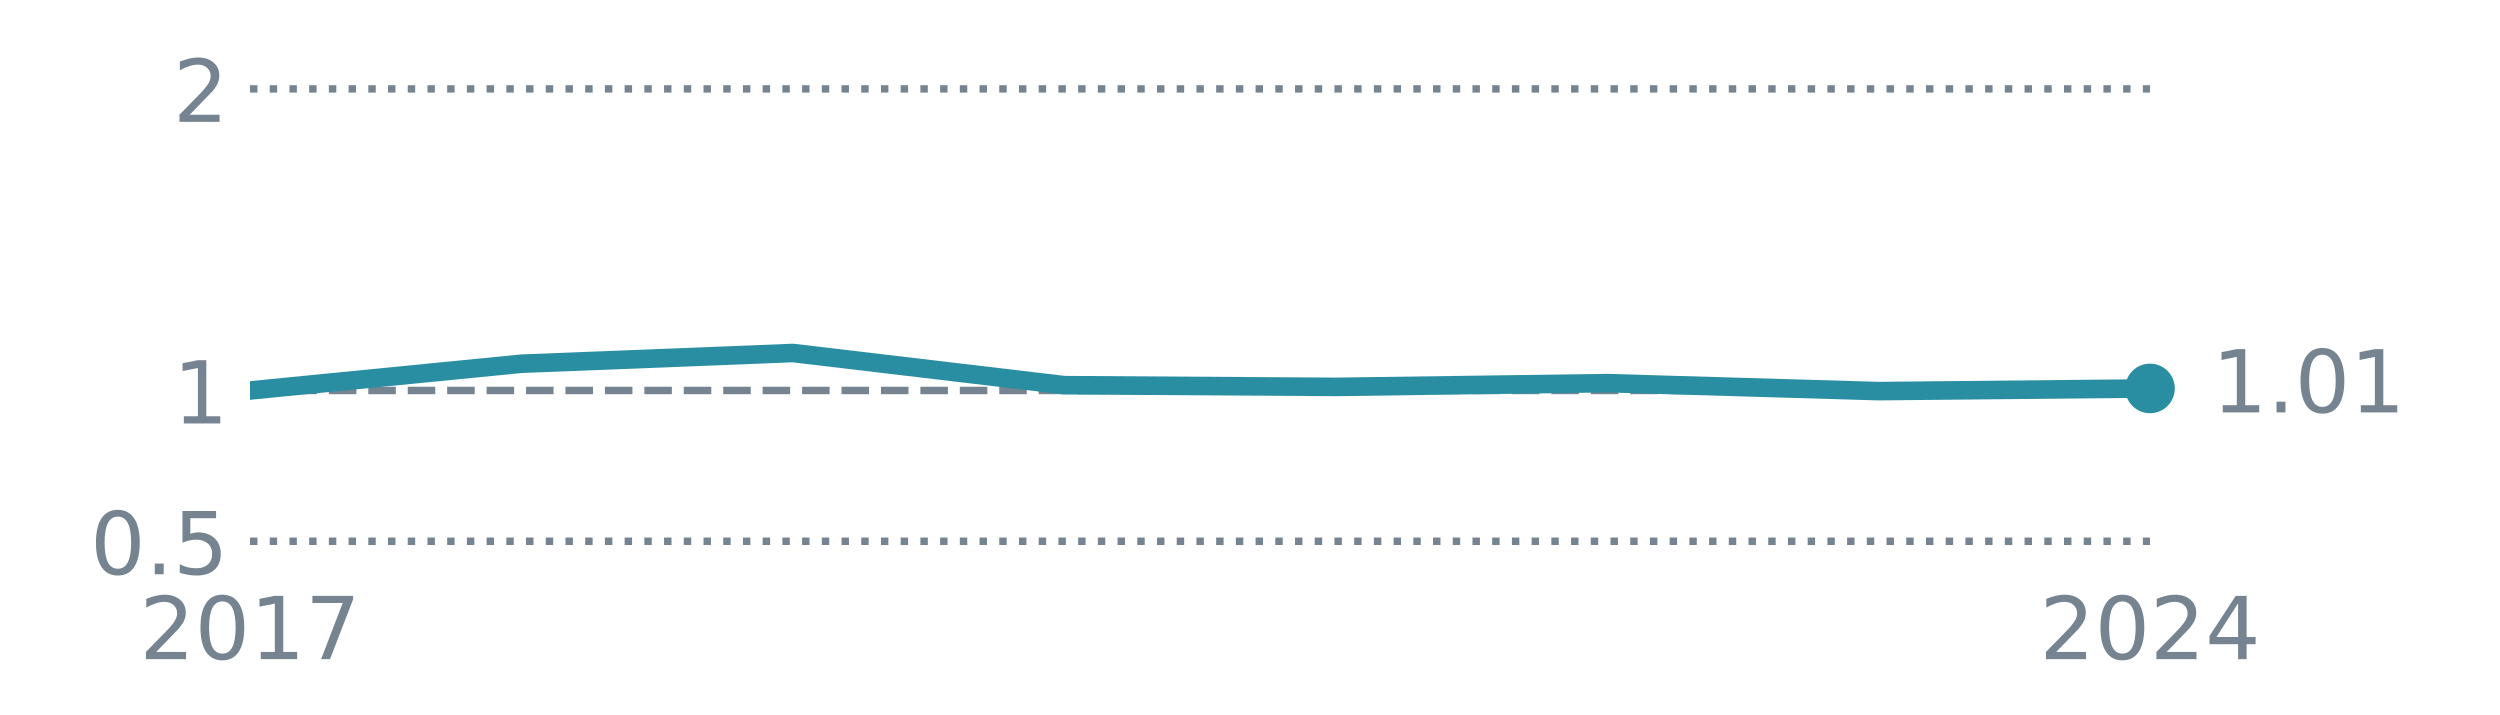
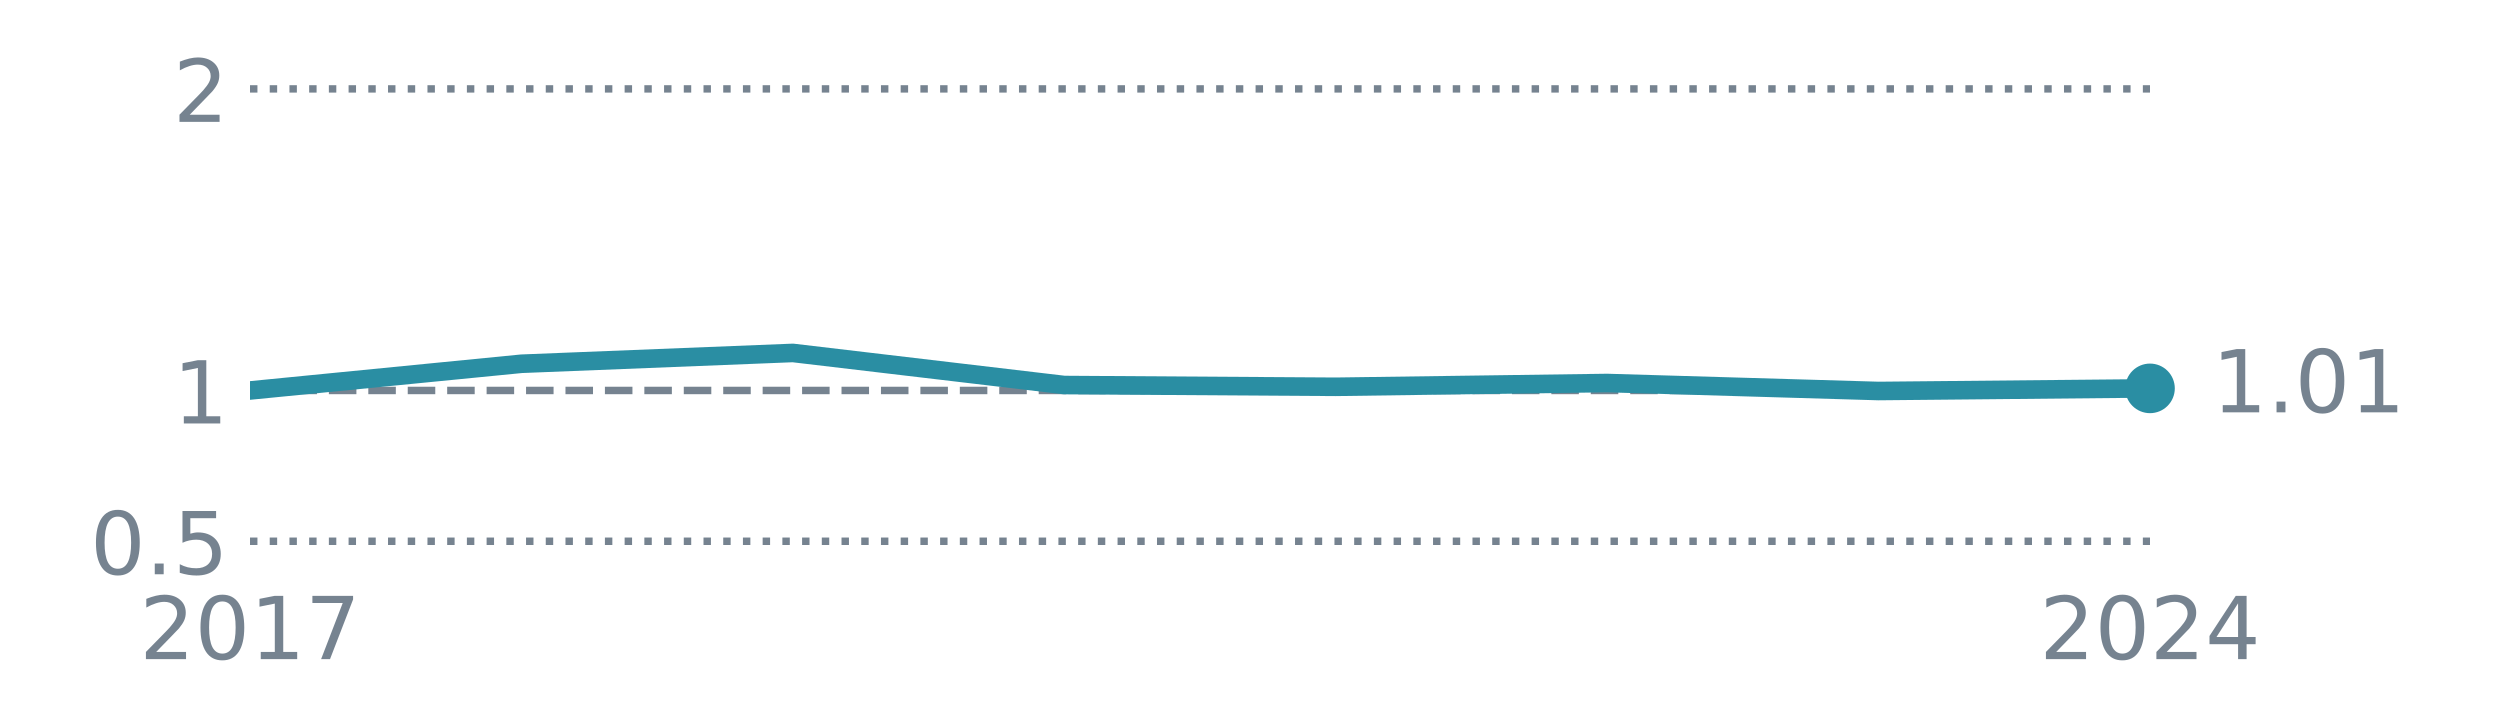
<svg xmlns="http://www.w3.org/2000/svg" xmlns:xlink="http://www.w3.org/1999/xlink" width="403.2pt" height="115.2pt" viewBox="0 0 403.2 115.2" version="1.1">
  <defs>
    <style type="text/css">*{stroke-linejoin: round; stroke-linecap: butt}</style>
  </defs>
  <g id="figure_1">
    <g id="patch_1">
      <path d="M 0 115.2  L 403.2 115.2  L 403.2 0  L 0 0  L 0 115.2  z " style="fill: none" />
    </g>
    <g id="axes_1">
      <g id="patch_2">
        <path d="M 40.32 92.16  L 346.752 92.16  L 346.752 4.608  L 40.32 4.608  L 40.32 92.16  z " style="fill: none" />
      </g>
      <g id="matplotlib.axis_1">
        <g id="xtick_1">
          <g id="line2d_1" />
          <g id="text_1">
            <text style="font-size: 14px; font-family: 'DejaVu Sans', 'Bitstream Vera Sans', 'Computer Modern Sans Serif', 'Lucida Grande', 'Verdana', 'Geneva', 'Lucid', 'Arial', 'Helvetica', 'Avant Garde', sans-serif; text-anchor: middle; fill: #768390" x="40.32" y="106.298" transform="rotate(-0 40.32 106.2978)">2017</text>
          </g>
        </g>
        <g id="xtick_2">
          <g id="line2d_2" />
          <g id="text_2">
            <text style="font-size: 14px; font-family: 'DejaVu Sans', 'Bitstream Vera Sans', 'Computer Modern Sans Serif', 'Lucida Grande', 'Verdana', 'Geneva', 'Lucid', 'Arial', 'Helvetica', 'Avant Garde', sans-serif; text-anchor: middle; fill: #768390" x="346.752" y="106.298" transform="rotate(-0 346.752 106.2978)">2024</text>
          </g>
        </g>
      </g>
      <g id="matplotlib.axis_2">
        <g id="ytick_1">
          <g id="line2d_3" />
          <g id="text_3">
            <text style="font-size: 14px; font-family: 'DejaVu Sans', 'Bitstream Vera Sans', 'Computer Modern Sans Serif', 'Lucida Grande', 'Verdana', 'Geneva', 'Lucid', 'Arial', 'Helvetica', 'Avant Garde', sans-serif; text-anchor: end; fill: #768390" x="36.82" y="92.615" transform="rotate(-0 36.82 92.61491)">0.5</text>
          </g>
        </g>
        <g id="ytick_2">
          <g id="line2d_4" />
          <g id="text_4">
            <text style="font-size: 14px; font-family: 'DejaVu Sans', 'Bitstream Vera Sans', 'Computer Modern Sans Serif', 'Lucida Grande', 'Verdana', 'Geneva', 'Lucid', 'Arial', 'Helvetica', 'Avant Garde', sans-serif; text-anchor: end; fill: #768390" x="36.82" y="68.295" transform="rotate(-0 36.82 68.29491)">1</text>
          </g>
        </g>
        <g id="ytick_3">
          <g id="line2d_5" />
          <g id="text_5">
            <text style="font-size: 14px; font-family: 'DejaVu Sans', 'Bitstream Vera Sans', 'Computer Modern Sans Serif', 'Lucida Grande', 'Verdana', 'Geneva', 'Lucid', 'Arial', 'Helvetica', 'Avant Garde', sans-serif; text-anchor: end; fill: #768390" x="36.82" y="19.655" transform="rotate(-0 36.82 19.65491)">2</text>
          </g>
        </g>
      </g>
      <g id="line2d_6">
        <path d="M 40.32 62.976  L 346.752 62.976  " clip-path="url(#p16c794052c)" style="fill: none; stroke-dasharray: 4.44,1.92; stroke-dashoffset: 0; stroke: #768390; stroke-width: 1.2" />
      </g>
      <g id="line2d_7">
        <path d="M 40.32 87.296  L 346.752 87.296  " clip-path="url(#p16c794052c)" style="fill: none; stroke-dasharray: 1.2,1.98; stroke-dashoffset: 0; stroke: #768390; stroke-width: 1.2" />
      </g>
      <g id="line2d_8">
        <path d="M 40.32 14.336  L 346.752 14.336  " clip-path="url(#p16c794052c)" style="fill: none; stroke-dasharray: 1.2,1.98; stroke-dashoffset: 0; stroke: #768390; stroke-width: 1.2" />
      </g>
      <g id="line2d_9">
-         <path d="M 40.32 62.976  L 84.096 58.661  L 127.872 56.934  L 171.648 62.122  L 215.424 62.398  L 259.2 61.795  L 302.976 63.08  L 346.752 62.647  " clip-path="url(#p16c794052c)" style="fill: none; stroke: #2a8ea3; stroke-width: 3; stroke-linecap: square" />
+         <path d="M 40.32 62.976  L 84.096 58.667  L 127.872 56.922  L 171.648 62.099  L 215.424 62.383  L 259.2 61.774  L 302.976 63.061  L 346.752 62.637  " clip-path="url(#p16c794052c)" style="fill: none; stroke: #2a8ea3; stroke-width: 3; stroke-linecap: square" />
      </g>
      <g id="line2d_10">
        <defs>
          <path id="m3f1850def1" d="M 0 3.5  C 0.928 3.5 1.819 3.131 2.475 2.475  C 3.131 1.819 3.5 0.928 3.5 0  C 3.5 -0.928 3.131 -1.819 2.475 -2.475  C 1.819 -3.131 0.928 -3.5 0 -3.5  C -0.928 -3.5 -1.819 -3.131 -2.475 -2.475  C -3.131 -1.819 -3.5 -0.928 -3.5 0  C -3.5 0.928 -3.131 1.819 -2.475 2.475  C -1.819 3.131 -0.928 3.5 0 3.5  z " style="stroke: #2a8ea3" />
        </defs>
        <g>
-           <use xlink:href="#m3f1850def1" x="346.752" y="62.647" style="fill: #2a8ea3; stroke: #2a8ea3" />
+           <use xlink:href="#m3f1850def1" x="346.752" y="62.637" style="fill: #2a8ea3; stroke: #2a8ea3" />
        </g>
      </g>
      <g id="text_6">
-         <text style="font-size: 14px; font-family: 'DejaVu Sans', 'Bitstream Vera Sans', 'Computer Modern Sans Serif', 'Lucida Grande', 'Verdana', 'Geneva', 'Lucid', 'Arial', 'Helvetica', 'Avant Garde', sans-serif; text-anchor: start; fill: #768390" x="356.752" y="66.51" transform="rotate(-0 356.752 66.50994)">1.01</text>
+         <text style="font-size: 14px; font-family: 'DejaVu Sans', 'Bitstream Vera Sans', 'Computer Modern Sans Serif', 'Lucida Grande', 'Verdana', 'Geneva', 'Lucid', 'Arial', 'Helvetica', 'Avant Garde', sans-serif; text-anchor: start; fill: #768390" x="356.752" y="66.5" transform="rotate(-0 356.752 66.49986)">1.01</text>
      </g>
    </g>
  </g>
  <defs>
    <clipPath id="p16c794052c">
      <rect x="40.32" y="4.608" width="306.432" height="87.552" />
    </clipPath>
  </defs>
</svg>
